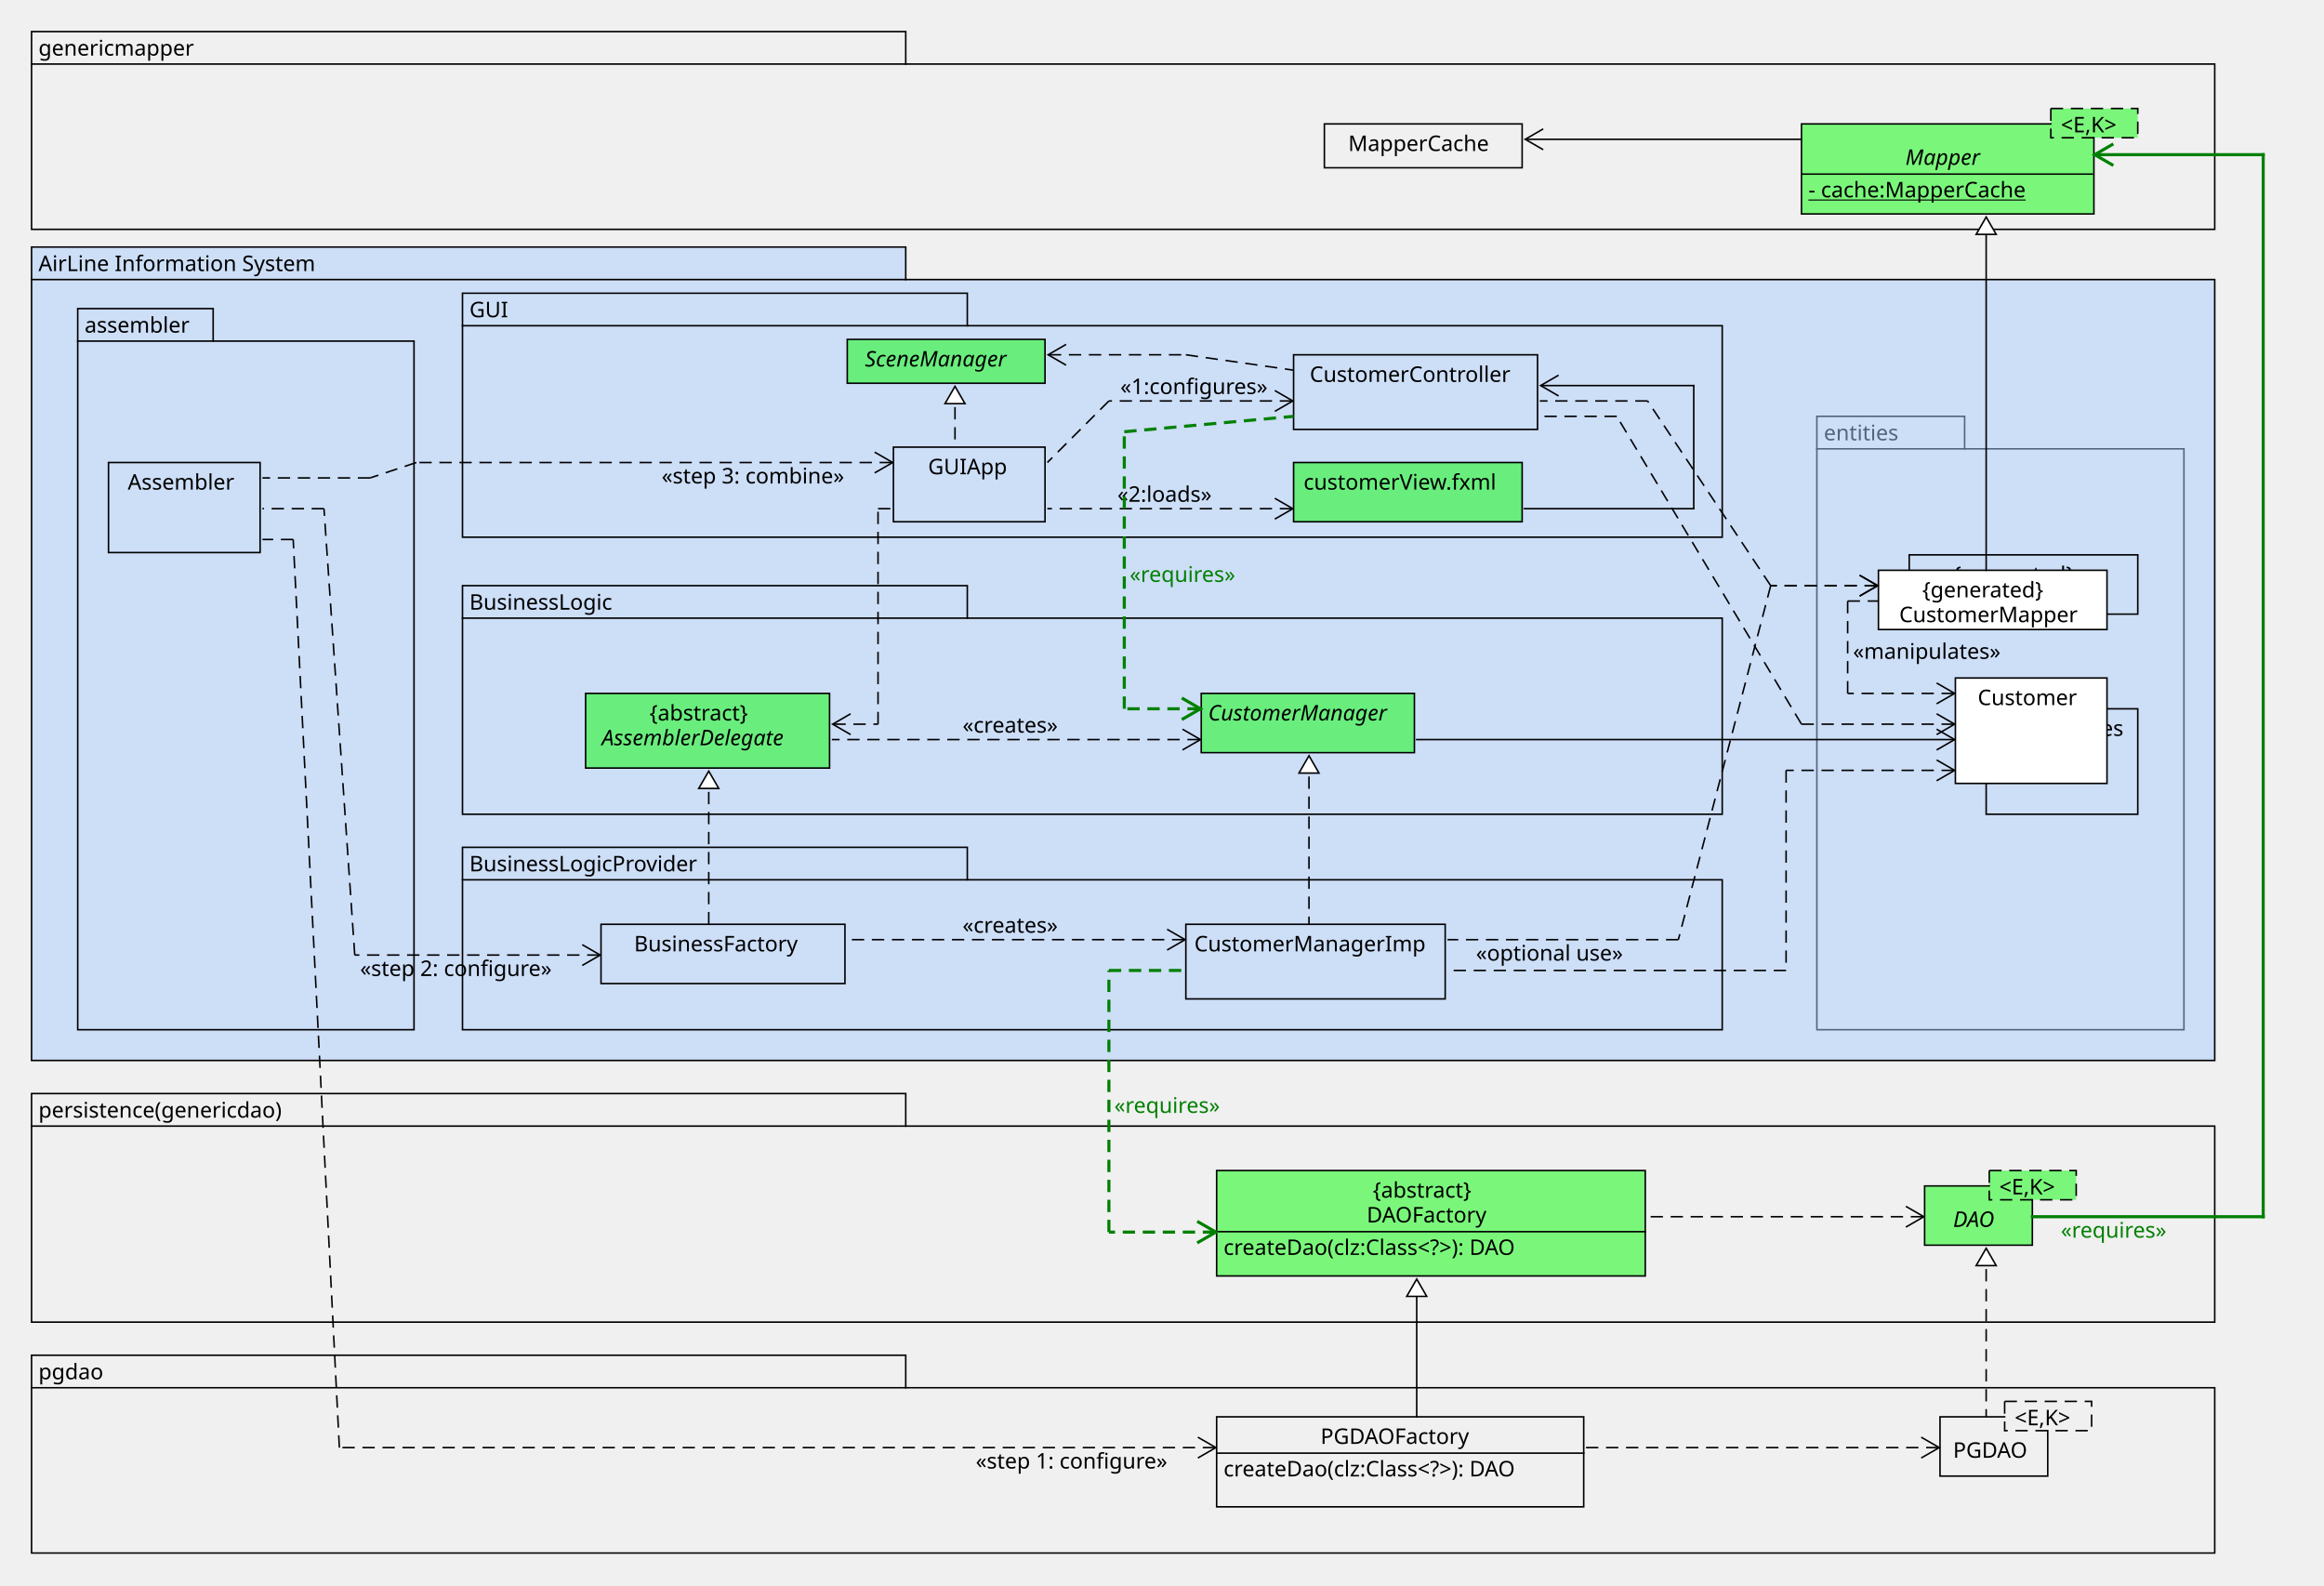
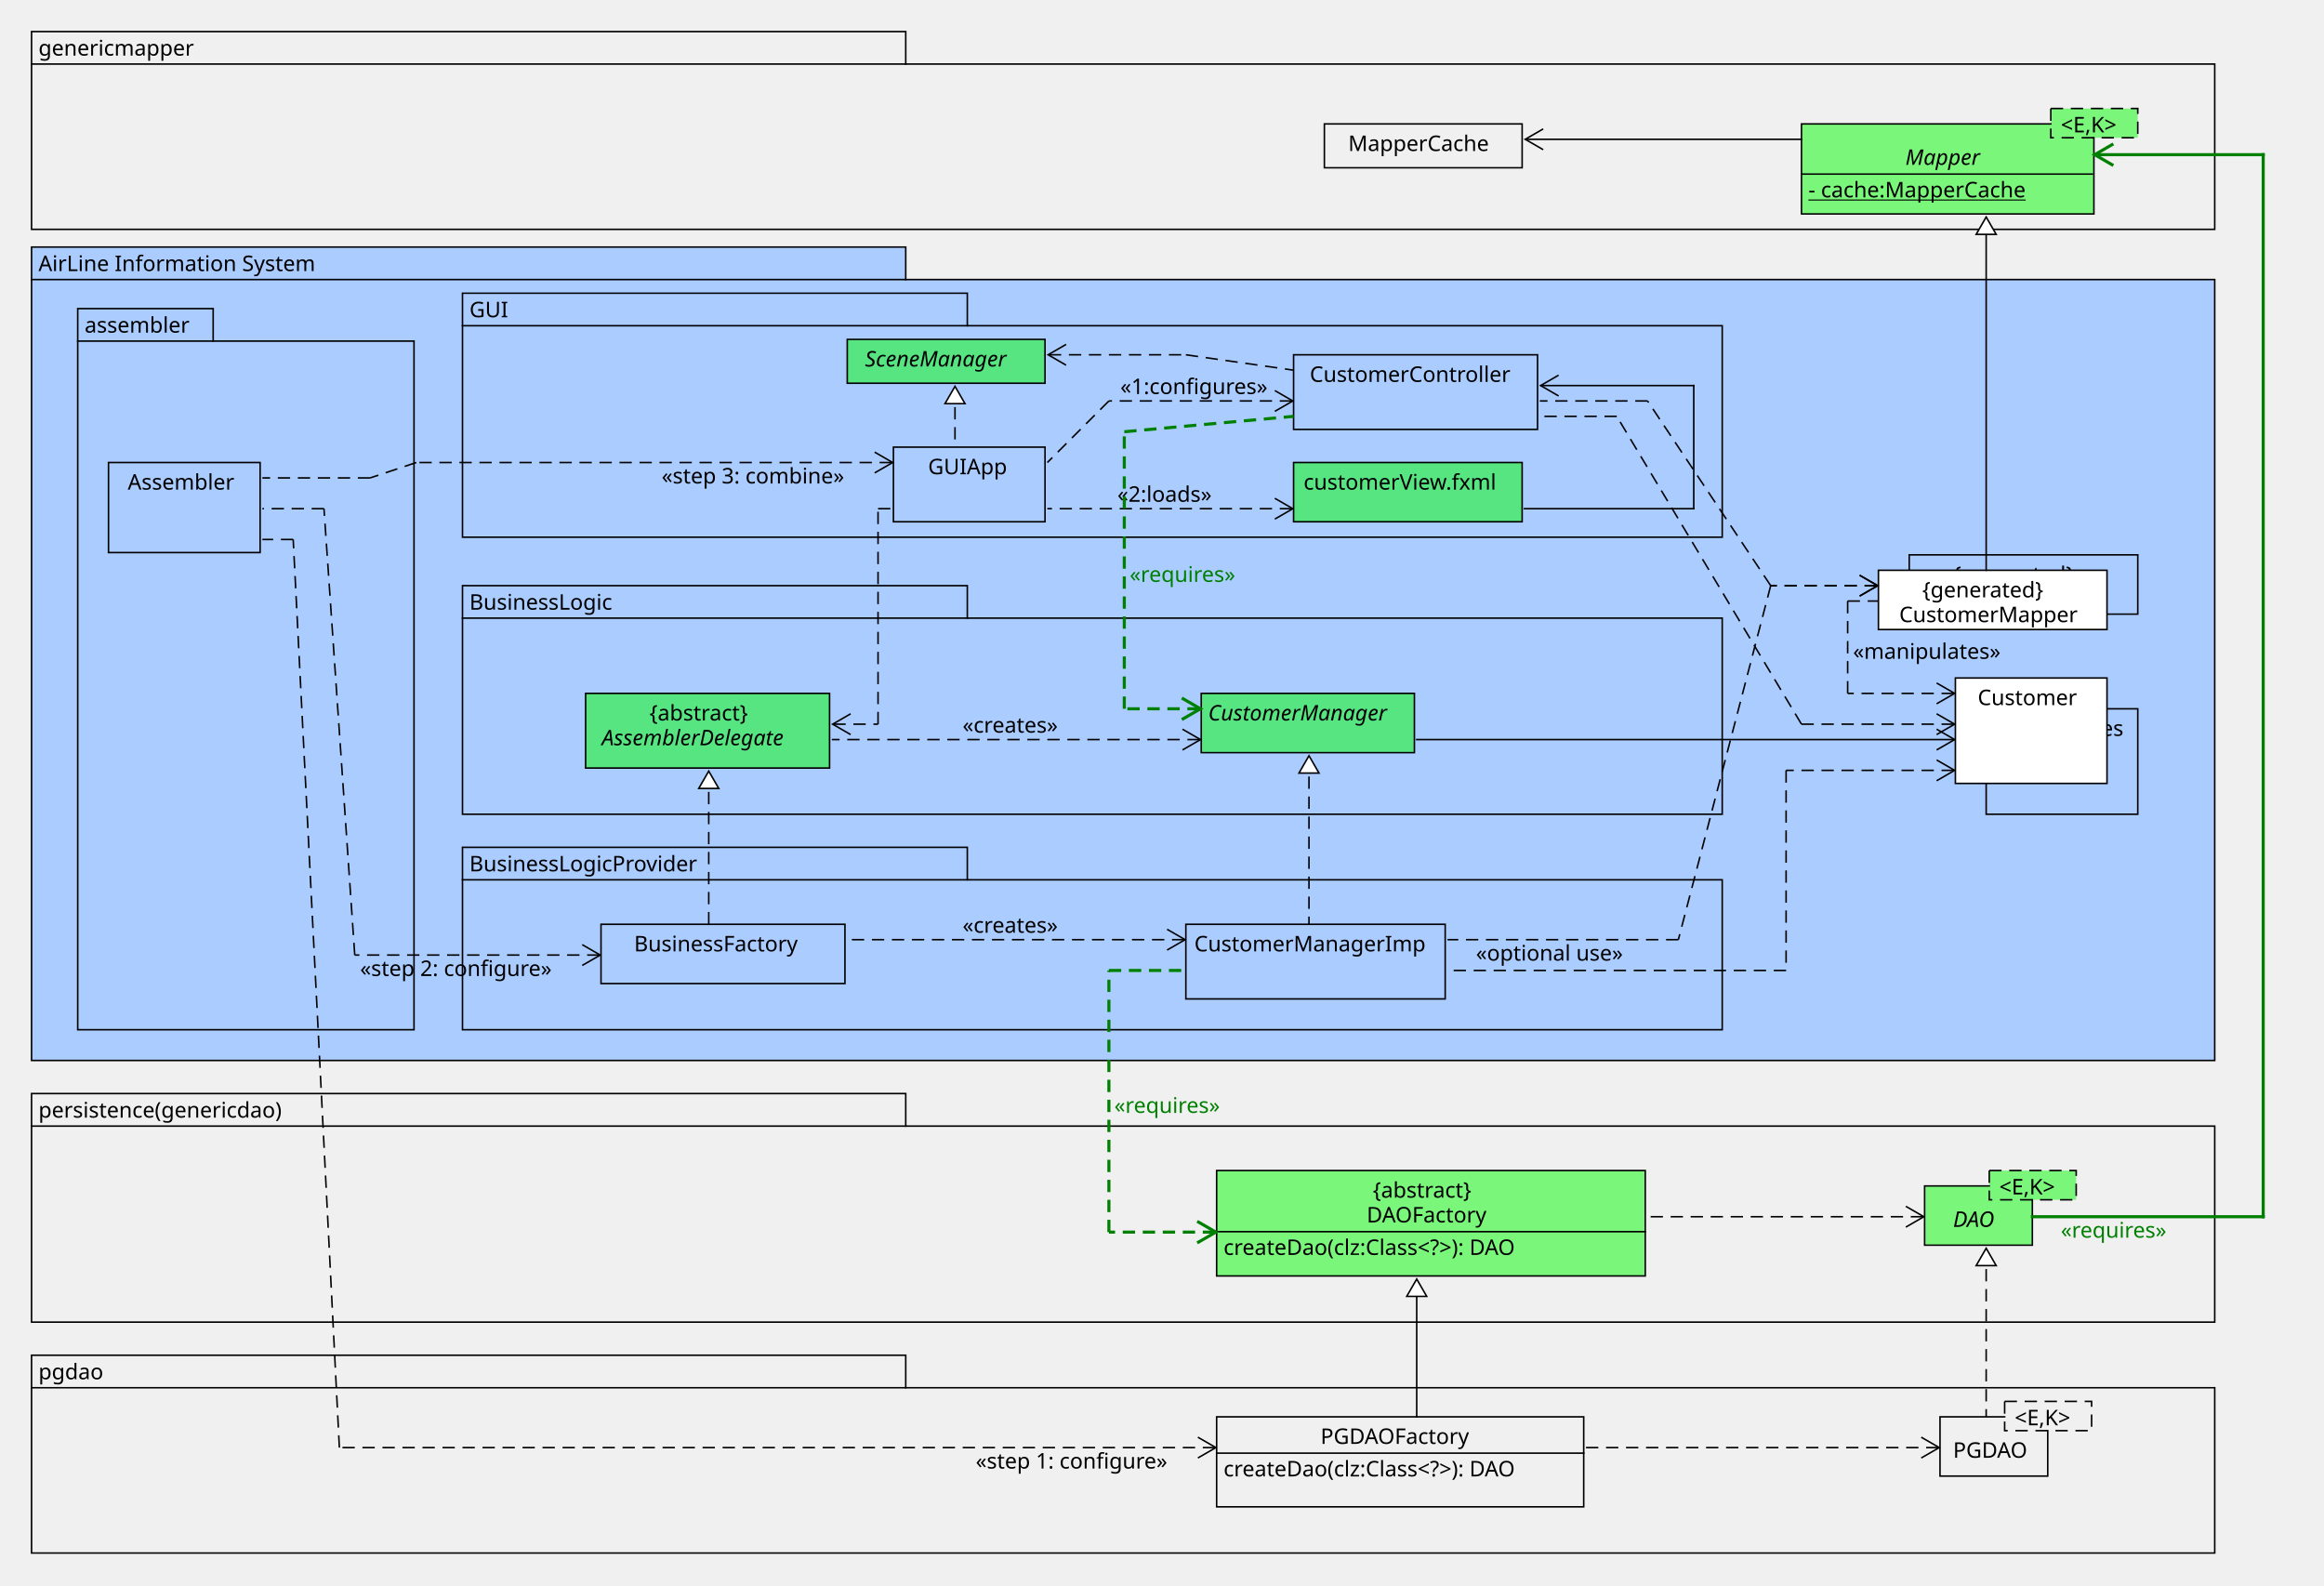
<svg xmlns="http://www.w3.org/2000/svg" fill-opacity="1" color-rendering="auto" color-interpolation="auto" text-rendering="auto" stroke="currentColor" stroke-linecap="square" width="1510" stroke-miterlimit="10" shape-rendering="auto" stroke-opacity="1" fill="currentColor" stroke-dasharray="none" font-weight="normal" stroke-width="1" viewBox="50 0 1510 1030" height="1030" font-family="'Dialog'" font-style="normal" stroke-linejoin="miter" font-size="12px" stroke-dashoffset="0" image-rendering="auto">
  <defs id="genericDefs" />
  <g>
    <defs id="defs1">
      <clipPath clipPathUnits="userSpaceOnUse" id="clipPath1">
        <path d="M0 0 L2147483647 0 L2147483647 2147483647 L0 2147483647 L0 0 Z" />
      </clipPath>
      <clipPath clipPathUnits="userSpaceOnUse" id="clipPath2">
        <path d="M0 0 L0 400 L240 400 L240 0 Z" />
      </clipPath>
      <clipPath clipPathUnits="userSpaceOnUse" id="clipPath3">
        <path d="M0 0 L0 530 L1420 530 L1420 0 Z" />
      </clipPath>
      <clipPath clipPathUnits="userSpaceOnUse" id="clipPath4">
        <path d="M0 0 L0 30 L130 30 L130 0 Z" />
      </clipPath>
      <clipPath clipPathUnits="userSpaceOnUse" id="clipPath5">
        <path d="M0 0 L0 70 L100 70 L100 0 Z" />
      </clipPath>
      <clipPath clipPathUnits="userSpaceOnUse" id="clipPath6">
        <path d="M0 0 L0 40 L150 40 L150 0 Z" />
      </clipPath>
      <clipPath clipPathUnits="userSpaceOnUse" id="clipPath7">
        <path d="M0 0 L0 50 L100 50 L100 0 Z" />
      </clipPath>
      <clipPath clipPathUnits="userSpaceOnUse" id="clipPath8">
        <path d="M0 0 L0 70 L280 70 L280 0 Z" />
      </clipPath>
      <clipPath clipPathUnits="userSpaceOnUse" id="clipPath9">
        <path d="M0 0 L0 150 L1420 150 L1420 0 Z" />
      </clipPath>
      <clipPath clipPathUnits="userSpaceOnUse" id="clipPath10">
        <path d="M0 0 L0 60 L240 60 L240 0 Z" />
      </clipPath>
      <clipPath clipPathUnits="userSpaceOnUse" id="clipPath11">
        <path d="M0 0 L0 130 L1420 130 L1420 0 Z" />
      </clipPath>
      <clipPath clipPathUnits="userSpaceOnUse" id="clipPath12">
        <path d="M0 0 L0 70 L220 70 L220 0 Z" />
      </clipPath>
      <clipPath clipPathUnits="userSpaceOnUse" id="clipPath13">
        <path d="M0 0 L0 60 L100 60 L100 0 Z" />
      </clipPath>
      <clipPath clipPathUnits="userSpaceOnUse" id="clipPath14">
        <path d="M0 0 L0 160 L820 160 L820 0 Z" />
      </clipPath>
      <clipPath clipPathUnits="userSpaceOnUse" id="clipPath15">
        <path d="M0 0 L0 470 L220 470 L220 0 Z" />
      </clipPath>
      <clipPath clipPathUnits="userSpaceOnUse" id="clipPath16">
        <path d="M0 0 L0 40 L160 40 L160 0 Z" />
      </clipPath>
      <clipPath clipPathUnits="userSpaceOnUse" id="clipPath17">
        <path d="M0 0 L0 50 L170 50 L170 0 Z" />
      </clipPath>
      <clipPath clipPathUnits="userSpaceOnUse" id="clipPath18">
        <path d="M0 0 L0 120 L820 120 L820 0 Z" />
      </clipPath>
      <clipPath clipPathUnits="userSpaceOnUse" id="clipPath19">
        <path d="M0 0 L0 50 L160 50 L160 0 Z" />
      </clipPath>
      <clipPath clipPathUnits="userSpaceOnUse" id="clipPath20">
        <path d="M0 0 L0 40 L140 40 L140 0 Z" />
      </clipPath>
      <clipPath clipPathUnits="userSpaceOnUse" id="clipPath21">
        <path d="M0 0 L0 150 L820 150 L820 0 Z" />
      </clipPath>
      <clipPath clipPathUnits="userSpaceOnUse" id="clipPath22">
        <path d="M0 0 L0 70 L30 70 L30 0 Z" />
      </clipPath>
      <clipPath clipPathUnits="userSpaceOnUse" id="clipPath23">
        <path d="M0 0 L0 40 L190 40 L190 0 Z" />
      </clipPath>
      <clipPath clipPathUnits="userSpaceOnUse" id="clipPath24">
        <path d="M0 0 L0 230 L300 230 L300 0 Z" />
      </clipPath>
      <clipPath clipPathUnits="userSpaceOnUse" id="clipPath25">
        <path d="M0 0 L0 150 L250 150 L250 0 Z" />
      </clipPath>
      <clipPath clipPathUnits="userSpaceOnUse" id="clipPath26">
        <path d="M0 0 L0 200 L100 200 L100 0 Z" />
      </clipPath>
      <clipPath clipPathUnits="userSpaceOnUse" id="clipPath27">
        <path d="M0 0 L0 30 L210 30 L210 0 Z" />
      </clipPath>
      <clipPath clipPathUnits="userSpaceOnUse" id="clipPath28">
        <path d="M0 0 L0 270 L310 270 L310 0 Z" />
      </clipPath>
      <clipPath clipPathUnits="userSpaceOnUse" id="clipPath29">
        <path d="M0 0 L0 110 L140 110 L140 0 Z" />
      </clipPath>
      <clipPath clipPathUnits="userSpaceOnUse" id="clipPath30">
        <path d="M0 0 L0 50 L190 50 L190 0 Z" />
      </clipPath>
      <clipPath clipPathUnits="userSpaceOnUse" id="clipPath31">
        <path d="M0 0 L0 630 L650 630 L650 0 Z" />
      </clipPath>
      <clipPath clipPathUnits="userSpaceOnUse" id="clipPath32">
        <path d="M0 0 L0 140 L30 140 L30 0 Z" />
      </clipPath>
      <clipPath clipPathUnits="userSpaceOnUse" id="clipPath33">
        <path d="M0 0 L0 30 L260 30 L260 0 Z" />
      </clipPath>
      <clipPath clipPathUnits="userSpaceOnUse" id="clipPath34">
        <path d="M0 0 L0 120 L30 120 L30 0 Z" />
      </clipPath>
      <clipPath clipPathUnits="userSpaceOnUse" id="clipPath35">
        <path d="M0 0 L0 730 L180 730 L180 0 Z" />
      </clipPath>
      <clipPath clipPathUnits="userSpaceOnUse" id="clipPath36">
        <path d="M0 0 L0 260 L30 260 L30 0 Z" />
      </clipPath>
      <clipPath clipPathUnits="userSpaceOnUse" id="clipPath37">
        <path d="M0 0 L0 40 L250 40 L250 0 Z" />
      </clipPath>
      <clipPath clipPathUnits="userSpaceOnUse" id="clipPath38">
        <path d="M0 0 L0 330 L250 330 L250 0 Z" />
      </clipPath>
      <clipPath clipPathUnits="userSpaceOnUse" id="clipPath39">
        <path d="M0 0 L0 40 L440 40 L440 0 Z" />
      </clipPath>
      <clipPath clipPathUnits="userSpaceOnUse" id="clipPath40">
        <path d="M0 0 L0 90 L130 90 L130 0 Z" />
      </clipPath>
      <clipPath clipPathUnits="userSpaceOnUse" id="clipPath41">
        <path d="M0 0 L0 220 L140 220 L140 0 Z" />
      </clipPath>
      <clipPath clipPathUnits="userSpaceOnUse" id="clipPath42">
        <path d="M0 0 L0 130 L30 130 L30 0 Z" />
      </clipPath>
      <clipPath clipPathUnits="userSpaceOnUse" id="clipPath43">
        <path d="M0 0 L0 40 L270 40 L270 0 Z" />
      </clipPath>
      <clipPath clipPathUnits="userSpaceOnUse" id="clipPath44">
        <path d="M0 0 L0 170 L70 170 L70 0 Z" />
      </clipPath>
      <clipPath clipPathUnits="userSpaceOnUse" id="clipPath45">
        <path d="M0 0 L0 160 L360 160 L360 0 Z" />
      </clipPath>
      <clipPath clipPathUnits="userSpaceOnUse" id="clipPath46">
        <path d="M0 0 L0 80 L190 80 L190 0 Z" />
      </clipPath>
      <clipPath clipPathUnits="userSpaceOnUse" id="clipPath47">
        <path d="M0 0 L0 40 L380 40 L380 0 Z" />
      </clipPath>
    </defs>
    <g fill="rgb(255,255,255)" fill-opacity="0" transform="translate(1230,270)" stroke-opacity="0" stroke="rgb(255,255,255)">
      <path d="M0.5 0.5 L96.5 0.5 L96.5 21.609 L239 21.609 L239 399 L0.5 399 Z" stroke="none" clip-path="url(#clipPath2)" />
    </g>
    <g transform="translate(1230,270)">
      <path fill="none" d="M0.5 0.5 L96.5 0.5 L96.5 21.609 L239 21.609 L239 399 L0.5 399 Z" clip-path="url(#clipPath2)" />
      <path fill="none" d="M0.5 21.609 L96.5 21.609" clip-path="url(#clipPath2)" />
      <text x="5" font-size="14px" y="16.109" clip-path="url(#clipPath2)" font-family="sans-serif" stroke="none" xml:space="preserve">entities</text>
    </g>
-     <g fill="rgb(170,204,255)" fill-opacity="0.49" transform="translate(70,160)" stroke-opacity="0.49" stroke="rgb(170,204,255)">
+     <g fill="rgb(170,204,255)" transform="translate(70,160)" stroke="rgb(170,204,255)">
      <path d="M0.5 0.5 L568.5 0.5 L568.5 21.609 L1419 21.609 L1419 529 L0.5 529 Z" stroke="none" clip-path="url(#clipPath3)" />
-     </g>
-     <g transform="translate(70,160)">
-       <path fill="none" d="M0.5 0.5 L568.5 0.5 L568.5 21.609 L1419 21.609 L1419 529 L0.5 529 Z" clip-path="url(#clipPath3)" />
-       <path fill="none" d="M0.5 21.609 L568.5 21.609" clip-path="url(#clipPath3)" />
-       <text x="5" font-size="14px" y="16.109" clip-path="url(#clipPath3)" font-family="sans-serif" stroke="none" xml:space="preserve">AirLine Information System</text>
+       <path fill="none" d="M0.5 0.5 L568.5 0.5 L568.5 21.609 L1419 21.609 L1419 529 L0.5 529 Z" clip-path="url(#clipPath3)" stroke="black" />
+       <path fill="none" d="M0.5 21.609 L568.5 21.609" clip-path="url(#clipPath3)" stroke="black" />
+     </g>
+     <g font-family="sans-serif" font-size="14px" transform="translate(70,160)">
+       <text x="5" xml:space="preserve" y="16.109" clip-path="url(#clipPath3)" stroke="none">AirLine Information System</text>
    </g>
    <g fill="rgb(0,255,0)" fill-opacity="0.49" transform="translate(600,220)" stroke-opacity="0.49" stroke="rgb(0,255,0)">
      <rect x="0.5" width="128.5" height="28.5" y="0.5" clip-path="url(#clipPath4)" stroke="none" />
    </g>
    <g transform="translate(600,220)">
      <rect fill="none" x="0.5" width="128.5" height="28.5" y="0.5" clip-path="url(#clipPath4)" />
      <text x="12" font-size="14px" y="18.109" clip-path="url(#clipPath4)" font-family="sans-serif" font-style="italic" stroke="none" xml:space="preserve">SceneManager</text>
    </g>
    <g fill="rgb(255,255,255)" fill-opacity="0" transform="translate(1340,460)" stroke-opacity="0" stroke="rgb(255,255,255)">
      <rect x="0.5" width="98.5" height="68.5" y="0.5" clip-path="url(#clipPath5)" stroke="none" />
    </g>
    <g transform="translate(1340,460)">
      <rect fill="none" x="0.5" width="98.5" height="68.5" y="0.5" clip-path="url(#clipPath5)" />
      <text x="3" font-size="14px" y="18.109" clip-path="url(#clipPath5)" font-family="sans-serif" stroke="none" xml:space="preserve">OtherEntities</text>
    </g>
    <g fill="rgb(255,255,255)" fill-opacity="0" transform="translate(1290,360)" stroke-opacity="0" stroke="rgb(255,255,255)">
      <rect x="0.5" width="148.5" height="38.5" y="0.5" clip-path="url(#clipPath6)" stroke="none" />
    </g>
    <g transform="translate(1290,360)">
      <rect fill="none" x="0.5" width="148.5" height="38.5" y="0.5" clip-path="url(#clipPath6)" />
      <text x="29" font-size="14px" y="18.109" clip-path="url(#clipPath6)" font-family="sans-serif" stroke="none" xml:space="preserve">{generated}</text>
      <text x="25" font-size="14px" y="34.219" clip-path="url(#clipPath6)" font-family="sans-serif" stroke="none" xml:space="preserve">OtherMappers</text>
    </g>
    <g fill="rgb(255,255,255)" fill-opacity="0" transform="translate(910,80)" stroke-opacity="0" stroke="rgb(255,255,255)">
      <rect x="0.5" width="128.5" height="28.5" y="0.5" clip-path="url(#clipPath4)" stroke="none" />
    </g>
    <g transform="translate(910,80)">
      <rect fill="none" x="0.5" width="128.5" height="28.5" y="0.5" clip-path="url(#clipPath4)" />
      <text x="16" font-size="14px" y="18.109" clip-path="url(#clipPath4)" font-family="sans-serif" stroke="none" xml:space="preserve">MapperCache</text>
    </g>
    <g fill="rgb(255,255,255)" fill-opacity="0" transform="translate(1310,910)" stroke-opacity="0" stroke="rgb(255,255,255)">
      <path d="M0.5 10.5 L42.5 10.5 L42.5 0.5 L99 0.5 L99 19.5 L70.5 19.5 L70.5 49 L0.5 49 Z" stroke="none" clip-path="url(#clipPath7)" />
      <path fill="none" d="M0.5 10.5 L42.5 10.5 L42.5 0.5 L99 0.5 L99 19.5 L70.5 19.5 L70.5 49 L0.5 49 Z" clip-path="url(#clipPath7)" />
      <rect x="42.5" width="56.5" height="19" y="0.5" clip-path="url(#clipPath7)" stroke="none" />
    </g>
    <g stroke-dasharray="8,5" stroke-miterlimit="5" transform="translate(1310,910)" stroke-linecap="butt">
      <rect fill="none" x="42.5" width="56.5" height="19" y="0.5" clip-path="url(#clipPath7)" />
      <path fill="none" stroke-miterlimit="10" stroke-dasharray="none" d="M42.5 10.5 L0.5 10.5 L0.5 49 L70.5 49 L70.5 19.5" clip-path="url(#clipPath7)" stroke-linecap="square" />
    </g>
    <g font-family="sans-serif" font-size="14px" transform="translate(1310,910)">
      <text x="49" xml:space="preserve" y="16" clip-path="url(#clipPath7)" stroke="none">&lt;E,K&gt;</text>
      <text x="9" xml:space="preserve" y="37.109" clip-path="url(#clipPath7)" stroke="none">PGDAO</text>
    </g>
    <g fill="rgb(0,255,0)" fill-opacity="0.49" transform="translate(840,760)" stroke-opacity="0.49" stroke="rgb(0,255,0)">
      <rect x="0.5" width="278.5" height="68.5" y="0.5" clip-path="url(#clipPath8)" stroke="none" />
    </g>
    <g transform="translate(840,760)">
      <rect fill="none" x="0.5" width="278.5" height="68.5" y="0.5" clip-path="url(#clipPath8)" />
      <text x="102" font-size="14px" y="18.109" clip-path="url(#clipPath8)" font-family="sans-serif" stroke="none" xml:space="preserve">{abstract}</text>
      <text x="98" font-size="14px" y="34.219" clip-path="url(#clipPath8)" font-family="sans-serif" stroke="none" xml:space="preserve">DAOFactory</text>
      <path fill="none" d="M1 40.219 L279 40.219" clip-path="url(#clipPath8)" />
      <text x="5" font-size="14px" y="55.328" clip-path="url(#clipPath8)" font-family="sans-serif" stroke="none" xml:space="preserve">createDao(clz:Class&lt;?&gt;): DAO</text>
    </g>
    <g fill="rgb(255,255,255)" fill-opacity="0" transform="translate(70,710)" stroke-opacity="0" stroke="rgb(255,255,255)">
      <path d="M0.5 0.5 L568.5 0.5 L568.5 21.609 L1419 21.609 L1419 149 L0.5 149 Z" stroke="none" clip-path="url(#clipPath9)" />
    </g>
    <g transform="translate(70,710)">
      <path fill="none" d="M0.5 0.5 L568.5 0.5 L568.5 21.609 L1419 21.609 L1419 149 L0.5 149 Z" clip-path="url(#clipPath9)" />
      <path fill="none" d="M0.5 21.609 L568.5 21.609" clip-path="url(#clipPath9)" />
      <text x="5" font-size="14px" y="16.109" clip-path="url(#clipPath9)" font-family="sans-serif" stroke="none" xml:space="preserve">persistence(genericdao)</text>
    </g>
    <g fill="rgb(255,255,255)" fill-opacity="0" transform="translate(840,920)" stroke-opacity="0" stroke="rgb(255,255,255)">
      <rect x="0.5" width="238.5" height="58.5" y="0.5" clip-path="url(#clipPath10)" stroke="none" />
    </g>
    <g transform="translate(840,920)">
      <rect fill="none" x="0.5" width="238.5" height="58.5" y="0.5" clip-path="url(#clipPath10)" />
      <text x="68" font-size="14px" y="18.109" clip-path="url(#clipPath10)" font-family="sans-serif" stroke="none" xml:space="preserve">PGDAOFactory</text>
      <path fill="none" d="M1 24.109 L239 24.109" clip-path="url(#clipPath10)" />
      <text x="5" font-size="14px" y="39.219" clip-path="url(#clipPath10)" font-family="sans-serif" stroke="none" xml:space="preserve">createDao(clz:Class&lt;?&gt;): DAO</text>
    </g>
    <g fill="rgb(0,255,0)" fill-opacity="0.49" transform="translate(1300,760)" stroke-opacity="0.49" stroke="rgb(0,255,0)">
      <path d="M0.5 10.5 L42.5 10.5 L42.5 0.5 L99 0.5 L99 19.5 L70.5 19.5 L70.5 49 L0.5 49 Z" stroke="none" clip-path="url(#clipPath7)" />
    </g>
    <g fill="rgb(255,255,255)" fill-opacity="0" transform="translate(1300,760)" stroke-opacity="0" stroke="rgb(255,255,255)">
      <path fill="none" d="M0.5 10.5 L42.5 10.5 L42.5 0.5 L99 0.5 L99 19.5 L70.5 19.5 L70.5 49 L0.5 49 Z" clip-path="url(#clipPath7)" />
      <rect x="42.5" width="56.5" height="19" y="0.5" clip-path="url(#clipPath7)" stroke="none" />
    </g>
    <g stroke-dasharray="8,5" stroke-miterlimit="5" transform="translate(1300,760)" stroke-linecap="butt">
      <rect fill="none" x="42.5" width="56.5" height="19" y="0.5" clip-path="url(#clipPath7)" />
      <path fill="none" stroke-miterlimit="10" stroke-dasharray="none" d="M42.5 10.5 L0.5 10.5 L0.5 49 L70.5 49 L70.5 19.5" clip-path="url(#clipPath7)" stroke-linecap="square" />
    </g>
    <g font-family="sans-serif" font-size="14px" transform="translate(1300,760)">
      <text x="49" xml:space="preserve" y="16" clip-path="url(#clipPath7)" stroke="none">&lt;E,K&gt;</text>
      <text font-style="italic" x="19" xml:space="preserve" y="37.109" clip-path="url(#clipPath7)" stroke="none">DAO</text>
    </g>
    <g fill="rgb(255,255,255)" fill-opacity="0" transform="translate(70,20)" stroke-opacity="0" stroke="rgb(255,255,255)">
      <path d="M0.5 0.5 L568.5 0.5 L568.5 21.609 L1419 21.609 L1419 129 L0.5 129 Z" stroke="none" clip-path="url(#clipPath11)" />
    </g>
    <g transform="translate(70,20)">
      <path fill="none" d="M0.5 0.5 L568.5 0.5 L568.5 21.609 L1419 21.609 L1419 129 L0.5 129 Z" clip-path="url(#clipPath11)" />
      <path fill="none" d="M0.5 21.609 L568.5 21.609" clip-path="url(#clipPath11)" />
      <text x="5" font-size="14px" y="16.109" clip-path="url(#clipPath11)" font-family="sans-serif" stroke="none" xml:space="preserve">genericmapper</text>
    </g>
    <g fill="rgb(0,255,0)" fill-opacity="0.49" transform="translate(1220,70)" stroke-opacity="0.49" stroke="rgb(0,255,0)">
      <path d="M0.5 10.5 L162.5 10.5 L162.5 0.5 L219 0.5 L219 19.5 L190.5 19.5 L190.5 69 L0.5 69 Z" stroke="none" clip-path="url(#clipPath12)" />
    </g>
    <g fill="rgb(255,255,255)" fill-opacity="0" transform="translate(1220,70)" stroke-opacity="0" stroke="rgb(255,255,255)">
      <path fill="none" d="M0.5 10.5 L162.5 10.5 L162.5 0.5 L219 0.5 L219 19.5 L190.5 19.5 L190.5 69 L0.5 69 Z" clip-path="url(#clipPath12)" />
      <rect x="162.5" width="56.5" height="19" y="0.5" clip-path="url(#clipPath12)" stroke="none" />
    </g>
    <g stroke-dasharray="8,5" stroke-miterlimit="5" transform="translate(1220,70)" stroke-linecap="butt">
      <rect fill="none" x="162.5" width="56.5" height="19" y="0.5" clip-path="url(#clipPath12)" />
      <path fill="none" stroke-miterlimit="10" stroke-dasharray="none" d="M162.5 10.5 L0.5 10.5 L0.5 69 L190.5 69 L190.5 19.5" clip-path="url(#clipPath12)" stroke-linecap="square" />
    </g>
    <g font-family="sans-serif" font-size="14px" transform="translate(1220,70)">
      <text x="169" xml:space="preserve" y="16" clip-path="url(#clipPath12)" stroke="none">&lt;E,K&gt;</text>
      <text font-style="italic" x="68" xml:space="preserve" y="37.109" clip-path="url(#clipPath12)" stroke="none">Mapper</text>
      <path fill="none" d="M1 43.109 L189.5 43.109" clip-path="url(#clipPath12)" />
      <text x="5" xml:space="preserve" y="58.219" clip-path="url(#clipPath12)" text-decoration="underline" stroke="none">- cache:MapperCache</text>
    </g>
    <g fill="rgb(255,255,255)" fill-opacity="0" transform="translate(120,300)" stroke-opacity="0" stroke="rgb(255,255,255)">
      <rect x="0.5" width="98.5" height="58.5" y="0.5" clip-path="url(#clipPath13)" stroke="none" />
    </g>
    <g transform="translate(120,300)">
      <rect fill="none" x="0.5" width="98.5" height="58.5" y="0.5" clip-path="url(#clipPath13)" />
      <text x="13" font-size="14px" y="18.109" clip-path="url(#clipPath13)" font-family="sans-serif" stroke="none" xml:space="preserve">Assembler</text>
    </g>
    <g fill="rgb(255,255,255)" fill-opacity="0" transform="translate(70,880)" stroke-opacity="0" stroke="rgb(255,255,255)">
      <path d="M0.5 0.5 L568.5 0.5 L568.5 21.609 L1419 21.609 L1419 129 L0.5 129 Z" stroke="none" clip-path="url(#clipPath11)" />
    </g>
    <g transform="translate(70,880)">
      <path fill="none" d="M0.5 0.5 L568.5 0.5 L568.5 21.609 L1419 21.609 L1419 129 L0.5 129 Z" clip-path="url(#clipPath11)" />
      <path fill="none" d="M0.5 21.609 L568.5 21.609" clip-path="url(#clipPath11)" />
      <text x="5" font-size="14px" y="16.109" clip-path="url(#clipPath11)" font-family="sans-serif" stroke="none" xml:space="preserve">pgdao</text>
    </g>
    <g fill="rgb(255,255,255)" fill-opacity="0" transform="translate(350,190)" stroke-opacity="0" stroke="rgb(255,255,255)">
      <path d="M0.5 0.5 L328.5 0.5 L328.5 21.609 L819 21.609 L819 159 L0.5 159 Z" stroke="none" clip-path="url(#clipPath14)" />
    </g>
    <g transform="translate(350,190)">
      <path fill="none" d="M0.5 0.5 L328.5 0.5 L328.5 21.609 L819 21.609 L819 159 L0.5 159 Z" clip-path="url(#clipPath14)" />
      <path fill="none" d="M0.5 21.609 L328.5 21.609" clip-path="url(#clipPath14)" />
      <text x="5" font-size="14px" y="16.109" clip-path="url(#clipPath14)" font-family="sans-serif" stroke="none" xml:space="preserve">GUI</text>
    </g>
    <g fill="white" transform="translate(1270,370)" stroke="white">
      <rect x="0.5" width="148.5" height="38.5" y="0.5" clip-path="url(#clipPath6)" stroke="none" />
      <rect x="0.5" y="0.5" clip-path="url(#clipPath6)" fill="none" width="148.5" height="38.5" stroke="black" />
    </g>
    <g font-family="sans-serif" font-size="14px" transform="translate(1270,370)">
      <text x="29" xml:space="preserve" y="18.109" clip-path="url(#clipPath6)" stroke="none">{generated}</text>
      <text x="14" xml:space="preserve" y="34.219" clip-path="url(#clipPath6)" stroke="none">CustomerMapper</text>
    </g>
    <g fill="rgb(255,255,255)" fill-opacity="0" transform="translate(100,200)" stroke-opacity="0" stroke="rgb(255,255,255)">
      <path d="M0.5 0.5 L88.5 0.5 L88.5 21.609 L219 21.609 L219 469 L0.5 469 Z" stroke="none" clip-path="url(#clipPath15)" />
    </g>
    <g transform="translate(100,200)">
      <path fill="none" d="M0.5 0.5 L88.5 0.5 L88.5 21.609 L219 21.609 L219 469 L0.5 469 Z" clip-path="url(#clipPath15)" />
      <path fill="none" d="M0.5 21.609 L88.5 21.609" clip-path="url(#clipPath15)" />
      <text x="5" font-size="14px" y="16.109" clip-path="url(#clipPath15)" font-family="sans-serif" stroke="none" xml:space="preserve">assembler</text>
    </g>
    <g fill="rgb(255,255,255)" fill-opacity="0" transform="translate(440,600)" stroke-opacity="0" stroke="rgb(255,255,255)">
      <rect x="0.5" width="158.5" height="38.5" y="0.5" clip-path="url(#clipPath16)" stroke="none" />
    </g>
    <g transform="translate(440,600)">
      <rect fill="none" x="0.5" width="158.5" height="38.5" y="0.5" clip-path="url(#clipPath16)" />
      <text x="22" font-size="14px" y="18.109" clip-path="url(#clipPath16)" font-family="sans-serif" stroke="none" xml:space="preserve">BusinessFactory</text>
    </g>
    <g fill="rgb(255,255,255)" fill-opacity="0" transform="translate(820,600)" stroke-opacity="0" stroke="rgb(255,255,255)">
      <rect x="0.5" width="168.5" height="48.5" y="0.5" clip-path="url(#clipPath17)" stroke="none" />
    </g>
    <g transform="translate(820,600)">
      <rect fill="none" x="0.5" width="168.5" height="48.5" y="0.5" clip-path="url(#clipPath17)" />
      <text x="6" font-size="14px" y="18.109" clip-path="url(#clipPath17)" font-family="sans-serif" stroke="none" xml:space="preserve">CustomerManagerImp</text>
    </g>
    <g fill="rgb(255,255,255)" fill-opacity="0" transform="translate(350,550)" stroke-opacity="0" stroke="rgb(255,255,255)">
      <path d="M0.5 0.5 L328.5 0.5 L328.5 21.609 L819 21.609 L819 119 L0.5 119 Z" stroke="none" clip-path="url(#clipPath18)" />
    </g>
    <g transform="translate(350,550)">
      <path fill="none" d="M0.5 0.5 L328.5 0.5 L328.5 21.609 L819 21.609 L819 119 L0.5 119 Z" clip-path="url(#clipPath18)" />
      <path fill="none" d="M0.5 21.609 L328.5 21.609" clip-path="url(#clipPath18)" />
      <text x="5" font-size="14px" y="16.109" clip-path="url(#clipPath18)" font-family="sans-serif" stroke="none" xml:space="preserve">BusinessLogicProvider</text>
    </g>
    <g fill="rgb(0,255,0)" fill-opacity="0.49" transform="translate(430,450)" stroke-opacity="0.49" stroke="rgb(0,255,0)">
      <rect x="0.5" width="158.5" height="48.5" y="0.5" clip-path="url(#clipPath19)" stroke="none" />
    </g>
    <g transform="translate(430,450)">
      <rect fill="none" x="0.5" width="158.5" height="48.5" y="0.5" clip-path="url(#clipPath19)" />
      <text x="42" font-size="14px" y="18.109" clip-path="url(#clipPath19)" font-family="sans-serif" stroke="none" xml:space="preserve">{abstract}</text>
      <text x="11" font-size="14px" y="34.219" clip-path="url(#clipPath19)" font-family="sans-serif" font-style="italic" stroke="none" xml:space="preserve">AssemblerDelegate</text>
    </g>
    <g fill="rgb(0,255,0)" fill-opacity="0.49" transform="translate(890,300)" stroke-opacity="0.49" stroke="rgb(0,255,0)">
      <rect x="0.5" width="148.5" height="38.5" y="0.5" clip-path="url(#clipPath6)" stroke="none" />
    </g>
    <g transform="translate(890,300)">
      <rect fill="none" x="0.5" width="148.5" height="38.5" y="0.5" clip-path="url(#clipPath6)" />
      <text x="7" font-size="14px" y="18.109" clip-path="url(#clipPath6)" font-family="sans-serif" stroke="none" xml:space="preserve">customerView.fxml</text>
    </g>
    <g fill="rgb(255,255,255)" fill-opacity="0" transform="translate(890,230)" stroke-opacity="0" stroke="rgb(255,255,255)">
      <rect x="0.5" width="158.5" height="48.5" y="0.5" clip-path="url(#clipPath19)" stroke="none" />
    </g>
    <g transform="translate(890,230)">
      <rect fill="none" x="0.5" width="158.5" height="48.5" y="0.5" clip-path="url(#clipPath19)" />
      <text x="11" font-size="14px" y="18.109" clip-path="url(#clipPath19)" font-family="sans-serif" stroke="none" xml:space="preserve">CustomerController</text>
    </g>
    <g fill="rgb(255,255,255)" fill-opacity="0" transform="translate(630,290)" stroke-opacity="0" stroke="rgb(255,255,255)">
      <rect x="0.5" width="98.5" height="48.5" y="0.5" clip-path="url(#clipPath7)" stroke="none" />
    </g>
    <g transform="translate(630,290)">
      <rect fill="none" x="0.5" width="98.5" height="48.5" y="0.5" clip-path="url(#clipPath7)" />
      <text x="23" font-size="14px" y="18.109" clip-path="url(#clipPath7)" font-family="sans-serif" stroke="none" xml:space="preserve">GUIApp</text>
    </g>
    <g fill="rgb(0,255,0)" fill-opacity="0.49" transform="translate(830,450)" stroke-opacity="0.49" stroke="rgb(0,255,0)">
      <rect x="0.5" width="138.5" height="38.5" y="0.5" clip-path="url(#clipPath20)" stroke="none" />
    </g>
    <g transform="translate(830,450)">
      <rect fill="none" x="0.5" width="138.5" height="38.5" y="0.5" clip-path="url(#clipPath20)" />
      <text x="5" font-size="14px" y="18.109" clip-path="url(#clipPath20)" font-family="sans-serif" font-style="italic" stroke="none" xml:space="preserve">CustomerManager</text>
    </g>
    <g fill="white" transform="translate(1320,440)" stroke="white">
      <rect x="0.5" width="98.5" height="68.5" y="0.5" clip-path="url(#clipPath5)" stroke="none" />
      <rect x="0.5" y="0.5" clip-path="url(#clipPath5)" fill="none" width="98.5" height="68.5" stroke="black" />
    </g>
    <g font-family="sans-serif" font-size="14px" transform="translate(1320,440)">
      <text x="15" xml:space="preserve" y="18.109" clip-path="url(#clipPath5)" stroke="none">Customer</text>
    </g>
    <g fill="rgb(255,255,255)" fill-opacity="0" transform="translate(350,380)" stroke-opacity="0" stroke="rgb(255,255,255)">
      <path d="M0.5 0.5 L328.5 0.5 L328.5 21.609 L819 21.609 L819 149 L0.5 149 Z" stroke="none" clip-path="url(#clipPath21)" />
    </g>
    <g transform="translate(350,380)">
      <path fill="none" d="M0.5 0.5 L328.5 0.5 L328.5 21.609 L819 21.609 L819 149 L0.5 149 Z" clip-path="url(#clipPath21)" />
      <path fill="none" d="M0.5 21.609 L328.5 21.609" clip-path="url(#clipPath21)" />
      <text x="5" font-size="14px" y="16.109" clip-path="url(#clipPath21)" font-family="sans-serif" stroke="none" xml:space="preserve">BusinessLogic</text>
    </g>
    <g stroke-dasharray="8,5" stroke-miterlimit="5" transform="translate(660,240)" stroke-linecap="butt">
      <path fill="none" d="M10.5 11.5 L10.5 50.5" clip-path="url(#clipPath22)" />
      <path fill="white" d="M4 22.258 L10.5 11 L17 22.258 Z" clip-path="url(#clipPath22)" stroke="none" />
      <path fill="none" stroke-miterlimit="10" stroke-dasharray="none" d="M4 22.258 L10.5 11 L17 22.258 Z" clip-path="url(#clipPath22)" stroke-linecap="square" />
    </g>
    <g stroke-dasharray="8,5" stroke-miterlimit="5" transform="translate(720,220)" stroke-linecap="butt">
      <path fill="none" d="M11.5 10.5 L100.5 10.5" clip-path="url(#clipPath23)" />
      <path fill="none" d="M100.5 10.5 L170.5 20.5" clip-path="url(#clipPath23)" />
      <path fill="none" stroke-miterlimit="10" stroke-dasharray="none" d="M22.258 17 L11 10.5 L22.258 4" clip-path="url(#clipPath23)" stroke-linecap="square" />
    </g>
    <g stroke-dasharray="8,5" stroke-miterlimit="5" transform="translate(1040,260)" stroke-linecap="butt">
      <path fill="none" d="M279.5 210.5 L180.5 210.5" clip-path="url(#clipPath24)" />
      <path fill="none" d="M180.5 210.5 L60.5 10.5" clip-path="url(#clipPath24)" />
      <path fill="none" d="M60.5 10.5 L10.5 10.5" clip-path="url(#clipPath24)" />
      <path fill="none" stroke-miterlimit="10" stroke-dasharray="none" d="M268.742 204 L280 210.5 L268.742 217" clip-path="url(#clipPath24)" stroke-linecap="square" />
    </g>
    <g stroke-dasharray="8,5" stroke-miterlimit="5" transform="translate(1040,250)" stroke-linecap="butt">
      <path fill="none" d="M229.5 130.5 L160.5 130.5" clip-path="url(#clipPath25)" />
      <path fill="none" d="M160.5 130.5 L80.5 10.5" clip-path="url(#clipPath25)" />
      <path fill="none" d="M80.5 10.5 L10.5 10.5" clip-path="url(#clipPath25)" />
      <path fill="none" stroke-miterlimit="10" stroke-dasharray="none" d="M218.742 124 L230 130.5 L218.742 137" clip-path="url(#clipPath25)" stroke-linecap="square" />
    </g>
    <g stroke-linecap="butt" transform="translate(760,620)" fill="green" stroke-dasharray="8,5" stroke="green" stroke-width="2" stroke-miterlimit="5">
      <path fill="none" d="M79.5 180.5 L10.5 180.5" clip-path="url(#clipPath26)" />
      <path fill="none" d="M10.5 180.5 L10.5 10.5" clip-path="url(#clipPath26)" />
      <path fill="none" d="M10.5 10.5 L60.5 10.5" clip-path="url(#clipPath26)" />
      <path fill="none" stroke-miterlimit="10" stroke-dasharray="none" d="M68.742 174 L80 180.5 L68.742 187" clip-path="url(#clipPath26)" stroke-linecap="square" />
    </g>
    <g fill="green" font-size="14px" stroke-width="2" font-family="sans-serif" transform="translate(760,620)" stroke="green">
      <text x="14" xml:space="preserve" y="103.055" clip-path="url(#clipPath26)" stroke="none">«requires»</text>
    </g>
    <g transform="translate(1030,80)">
      <path fill="none" d="M11.5 10.5 L190.5 10.5" clip-path="url(#clipPath27)" />
      <path fill="none" d="M22.258 17 L11 10.5 L22.258 4" clip-path="url(#clipPath27)" />
    </g>
    <g stroke-dasharray="8,5" stroke-miterlimit="5" transform="translate(980,370)" stroke-linecap="butt">
      <path fill="none" d="M289.5 10.5 L220.5 10.5" clip-path="url(#clipPath28)" />
      <path fill="none" d="M220.5 10.5 L160.5 240.5" clip-path="url(#clipPath28)" />
      <path fill="none" d="M160.5 240.5 L10.5 240.5" clip-path="url(#clipPath28)" />
      <path fill="none" stroke-miterlimit="10" stroke-dasharray="none" d="M278.742 4 L290 10.5 L278.742 17" clip-path="url(#clipPath28)" stroke-linecap="square" />
    </g>
    <g font-family="sans-serif" font-size="14px" transform="translate(980,370)">
      <text x="29" xml:space="preserve" y="254.109" clip-path="url(#clipPath28)" stroke="none">«optional use»</text>
    </g>
    <g transform="translate(1030,240)">
      <path fill="none" d="M21.5 10.5 L120.5 10.5" clip-path="url(#clipPath29)" />
      <path fill="none" d="M120.5 10.5 L120.5 90.5" clip-path="url(#clipPath29)" />
      <path fill="none" d="M120.5 90.5 L10.5 90.5" clip-path="url(#clipPath29)" />
      <path fill="none" d="M32.258 17 L21 10.5 L32.258 4" clip-path="url(#clipPath29)" />
    </g>
    <g stroke-dasharray="8,5" stroke-miterlimit="5" transform="translate(720,310)" stroke-linecap="butt">
      <path fill="none" d="M169.5 20.5 L10.5 20.5" clip-path="url(#clipPath30)" />
      <path fill="none" stroke-miterlimit="10" stroke-dasharray="none" d="M158.742 14 L170 20.5 L158.742 27" clip-path="url(#clipPath30)" stroke-linecap="square" />
    </g>
    <g font-family="sans-serif" font-size="14px" transform="translate(720,310)">
      <text x="56.015" xml:space="preserve" y="16" clip-path="url(#clipPath30)" stroke="none">«2:loads»</text>
    </g>
    <g stroke-dasharray="8,5" stroke-miterlimit="5" transform="translate(210,340)" stroke-linecap="butt">
      <path fill="none" d="M629.5 600.5 L60.5 600.5" clip-path="url(#clipPath31)" />
      <path fill="none" d="M60.5 600.5 L30.5 10.5" clip-path="url(#clipPath31)" />
      <path fill="none" d="M30.5 10.5 L10.5 10.5" clip-path="url(#clipPath31)" />
      <path fill="none" stroke-miterlimit="10" stroke-dasharray="none" d="M618.742 594 L630 600.5 L618.742 607" clip-path="url(#clipPath31)" stroke-linecap="square" />
    </g>
    <g font-family="sans-serif" font-size="14px" transform="translate(210,340)">
      <text x="473.978" xml:space="preserve" y="614.109" clip-path="url(#clipPath31)" stroke="none">«step 1: configure»</text>
    </g>
    <g stroke-dasharray="8,5" stroke-miterlimit="5" transform="translate(1330,800)" stroke-linecap="butt">
      <path fill="none" d="M10.5 11.5 L10.5 120.5" clip-path="url(#clipPath32)" />
      <path fill="white" d="M4 22.258 L10.5 11 L17 22.258 Z" clip-path="url(#clipPath32)" stroke="none" />
      <path fill="none" stroke-miterlimit="10" stroke-dasharray="none" d="M4 22.258 L10.5 11 L17 22.258 Z" clip-path="url(#clipPath32)" stroke-linecap="square" />
    </g>
    <g stroke-dasharray="8,5" stroke-miterlimit="5" transform="translate(1110,780)" stroke-linecap="butt">
      <path fill="none" d="M189.5 10.5 L10.5 10.5" clip-path="url(#clipPath27)" />
      <path fill="none" stroke-miterlimit="10" stroke-dasharray="none" d="M178.742 4 L190 10.5 L178.742 17" clip-path="url(#clipPath27)" stroke-linecap="square" />
    </g>
    <g stroke-dasharray="8,5" stroke-miterlimit="5" transform="translate(1070,930)" stroke-linecap="butt">
      <path fill="none" d="M239.5 10.5 L10.5 10.5" clip-path="url(#clipPath33)" />
      <path fill="none" stroke-miterlimit="10" stroke-dasharray="none" d="M228.742 4 L240 10.5 L228.742 17" clip-path="url(#clipPath33)" stroke-linecap="square" />
    </g>
    <g transform="translate(960,820)">
      <path fill="none" d="M10.5 11.5 L10.5 100.5" clip-path="url(#clipPath34)" />
      <path fill="white" d="M4 22.258 L10.5 11 L17 22.258 Z" clip-path="url(#clipPath34)" stroke="none" />
      <path fill="none" d="M4 22.258 L10.5 11 L17 22.258 Z" clip-path="url(#clipPath34)" />
    </g>
    <g fill="green" stroke-width="2" transform="translate(1360,90)" stroke="green">
      <path fill="none" d="M51.5 10.5 L160.5 10.5" clip-path="url(#clipPath35)" />
      <path fill="none" d="M160.5 10.5 L160.5 700.5" clip-path="url(#clipPath35)" />
      <path fill="none" d="M160.5 700.5 L10.5 700.5" clip-path="url(#clipPath35)" />
      <path fill="none" d="M62.258 17 L51 10.5 L62.258 4" clip-path="url(#clipPath35)" />
      <text x="29" font-size="14px" y="714.109" clip-path="url(#clipPath35)" font-family="sans-serif" stroke="none" xml:space="preserve">«requires»</text>
    </g>
    <g transform="translate(1330,130)">
      <path fill="none" d="M10.5 11.5 L10.5 240.5" clip-path="url(#clipPath36)" />
      <path fill="white" d="M4 22.258 L10.5 11 L17 22.258 Z" clip-path="url(#clipPath36)" stroke="none" />
      <path fill="none" d="M4 22.258 L10.5 11 L17 22.258 Z" clip-path="url(#clipPath36)" />
    </g>
    <g stroke-dasharray="8,5" stroke-miterlimit="5" transform="translate(590,590)" stroke-linecap="butt">
      <path fill="none" d="M229.5 20.5 L10.5 20.5" clip-path="url(#clipPath37)" />
      <path fill="none" stroke-miterlimit="10" stroke-dasharray="none" d="M218.742 14 L230 20.5 L218.742 27" clip-path="url(#clipPath37)" stroke-linecap="square" />
    </g>
    <g font-family="sans-serif" font-size="14px" transform="translate(590,590)">
      <text x="85.414" xml:space="preserve" y="16" clip-path="url(#clipPath37)" stroke="none">«creates»</text>
    </g>
    <g stroke-dasharray="8,5" stroke-miterlimit="5" transform="translate(210,320)" stroke-linecap="butt">
      <path fill="none" d="M229.5 300.5 L70.5 300.5" clip-path="url(#clipPath38)" />
      <path fill="none" d="M70.5 300.5 L50.5 10.5" clip-path="url(#clipPath38)" />
      <path fill="none" d="M50.5 10.5 L10.5 10.5" clip-path="url(#clipPath38)" />
      <path fill="none" stroke-miterlimit="10" stroke-dasharray="none" d="M218.742 294 L230 300.5 L218.742 307" clip-path="url(#clipPath38)" stroke-linecap="square" />
    </g>
    <g font-family="sans-serif" font-size="14px" transform="translate(210,320)">
      <text x="73.978" xml:space="preserve" y="314.109" clip-path="url(#clipPath38)" stroke="none">«step 2: configure»</text>
    </g>
    <g stroke-dasharray="8,5" stroke-miterlimit="5" transform="translate(210,290)" stroke-linecap="butt">
      <path fill="none" d="M419.5 10.5 L110.5 10.5" clip-path="url(#clipPath39)" />
      <path fill="none" d="M110.5 10.5 L80.5 20.5" clip-path="url(#clipPath39)" />
      <path fill="none" d="M80.5 20.5 L10.5 20.5" clip-path="url(#clipPath39)" />
      <path fill="none" stroke-miterlimit="10" stroke-dasharray="none" d="M408.742 4 L420 10.5 L408.742 17" clip-path="url(#clipPath39)" stroke-linecap="square" />
    </g>
    <g font-family="sans-serif" font-size="14px" transform="translate(210,290)">
      <text x="269.898" xml:space="preserve" y="24.109" clip-path="url(#clipPath39)" stroke="none">«step 3: combine»</text>
    </g>
    <g stroke-dasharray="8,5" stroke-miterlimit="5" transform="translate(890,480)" stroke-linecap="butt">
      <path fill="none" d="M10.5 11.5 L10.5 120.5" clip-path="url(#clipPath32)" />
      <path fill="white" d="M4 22.258 L10.5 11 L17 22.258 Z" clip-path="url(#clipPath32)" stroke="none" />
      <path fill="none" stroke-miterlimit="10" stroke-dasharray="none" d="M4 22.258 L10.5 11 L17 22.258 Z" clip-path="url(#clipPath32)" stroke-linecap="square" />
    </g>
    <g stroke-dasharray="8,5" stroke-miterlimit="5" transform="translate(1240,380)" stroke-linecap="butt">
      <path fill="none" d="M79.5 70.5 L10.5 70.5" clip-path="url(#clipPath40)" />
      <path fill="none" d="M10.5 70.5 L10.5 10.5" clip-path="url(#clipPath40)" />
      <path fill="none" d="M10.5 10.5 L30.5 10.5" clip-path="url(#clipPath40)" />
      <path fill="none" stroke-miterlimit="10" stroke-dasharray="none" d="M68.742 64 L80 70.5 L68.742 77" clip-path="url(#clipPath40)" stroke-linecap="square" />
    </g>
    <g font-family="sans-serif" font-size="14px" transform="translate(1240,380)">
      <text x="14" xml:space="preserve" y="48.055" clip-path="url(#clipPath40)" stroke="none">«manipulates»</text>
    </g>
    <g stroke-linecap="butt" transform="translate(770,260)" fill="green" stroke-dasharray="8,5" stroke="green" stroke-width="2" stroke-miterlimit="5">
      <path fill="none" d="M59.5 200.5 L10.5 200.5" clip-path="url(#clipPath41)" />
      <path fill="none" d="M10.5 200.5 L10.5 20.5" clip-path="url(#clipPath41)" />
      <path fill="none" d="M10.5 20.5 L120.5 10.5" clip-path="url(#clipPath41)" />
      <path fill="none" stroke-miterlimit="10" stroke-dasharray="none" d="M48.742 194 L60 200.5 L48.742 207" clip-path="url(#clipPath41)" stroke-linecap="square" />
    </g>
    <g fill="green" font-size="14px" stroke-width="2" font-family="sans-serif" transform="translate(770,260)" stroke="green">
      <text x="14" xml:space="preserve" y="118.055" clip-path="url(#clipPath41)" stroke="none">«requires»</text>
    </g>
    <g stroke-dasharray="8,5" stroke-miterlimit="5" transform="translate(500,490)" stroke-linecap="butt">
      <path fill="none" d="M10.5 11.5 L10.5 110.5" clip-path="url(#clipPath42)" />
      <path fill="white" d="M4 22.258 L10.5 11 L17 22.258 Z" clip-path="url(#clipPath42)" stroke="none" />
      <path fill="none" stroke-miterlimit="10" stroke-dasharray="none" d="M4 22.258 L10.5 11 L17 22.258 Z" clip-path="url(#clipPath42)" stroke-linecap="square" />
    </g>
    <g stroke-dasharray="8,5" stroke-miterlimit="5" transform="translate(580,460)" stroke-linecap="butt">
      <path fill="none" d="M249.5 20.5 L10.5 20.5" clip-path="url(#clipPath43)" />
      <path fill="none" stroke-miterlimit="10" stroke-dasharray="none" d="M238.742 14 L250 20.5 L238.742 27" clip-path="url(#clipPath43)" stroke-linecap="square" />
    </g>
    <g font-family="sans-serif" font-size="14px" transform="translate(580,460)">
      <text x="95.414" xml:space="preserve" y="16" clip-path="url(#clipPath43)" stroke="none">«creates»</text>
    </g>
    <g stroke-dasharray="8,5" stroke-miterlimit="5" transform="translate(580,320)" stroke-linecap="butt">
      <path fill="none" d="M11.5 150.5 L40.5 150.5" clip-path="url(#clipPath44)" />
      <path fill="none" d="M40.5 150.5 L40.5 10.5" clip-path="url(#clipPath44)" />
      <path fill="none" d="M40.5 10.5 L50.5 10.5" clip-path="url(#clipPath44)" />
      <path fill="none" stroke-miterlimit="10" stroke-dasharray="none" d="M22.258 157 L11 150.5 L22.258 144" clip-path="url(#clipPath44)" stroke-linecap="square" />
    </g>
    <g stroke-dasharray="8,5" stroke-miterlimit="5" transform="translate(980,490)" stroke-linecap="butt">
      <path fill="none" d="M339.5 10.5 L230.5 10.5" clip-path="url(#clipPath45)" />
      <path fill="none" d="M230.5 10.5 L230.5 140.5" clip-path="url(#clipPath45)" />
      <path fill="none" d="M230.5 140.5 L10.5 140.5" clip-path="url(#clipPath45)" />
      <path fill="none" stroke-miterlimit="10" stroke-dasharray="none" d="M328.742 4 L340 10.5 L328.742 17" clip-path="url(#clipPath45)" stroke-linecap="square" />
    </g>
    <g stroke-dasharray="8,5" stroke-miterlimit="5" transform="translate(720,240)" stroke-linecap="butt">
      <path fill="none" d="M169.5 20.5 L50.5 20.5" clip-path="url(#clipPath46)" />
      <path fill="none" d="M50.5 20.5 L10.5 60.5" clip-path="url(#clipPath46)" />
      <path fill="none" stroke-miterlimit="10" stroke-dasharray="none" d="M158.742 14 L170 20.5 L158.742 27" clip-path="url(#clipPath46)" stroke-linecap="square" />
    </g>
    <g font-family="sans-serif" font-size="14px" transform="translate(720,240)">
      <text x="57.934" xml:space="preserve" y="16" clip-path="url(#clipPath46)" stroke="none">«1:configures»</text>
    </g>
    <g transform="translate(960,460)">
      <path fill="none" d="M359.5 20.5 L10.5 20.5" clip-path="url(#clipPath47)" />
      <path fill="none" d="M348.742 14 L360 20.5 L348.742 27" clip-path="url(#clipPath47)" />
    </g>
  </g>
  <style> *{color:#000;}@media (prefers-color-scheme: dark){*{color: #fff;}}</style>
</svg>
